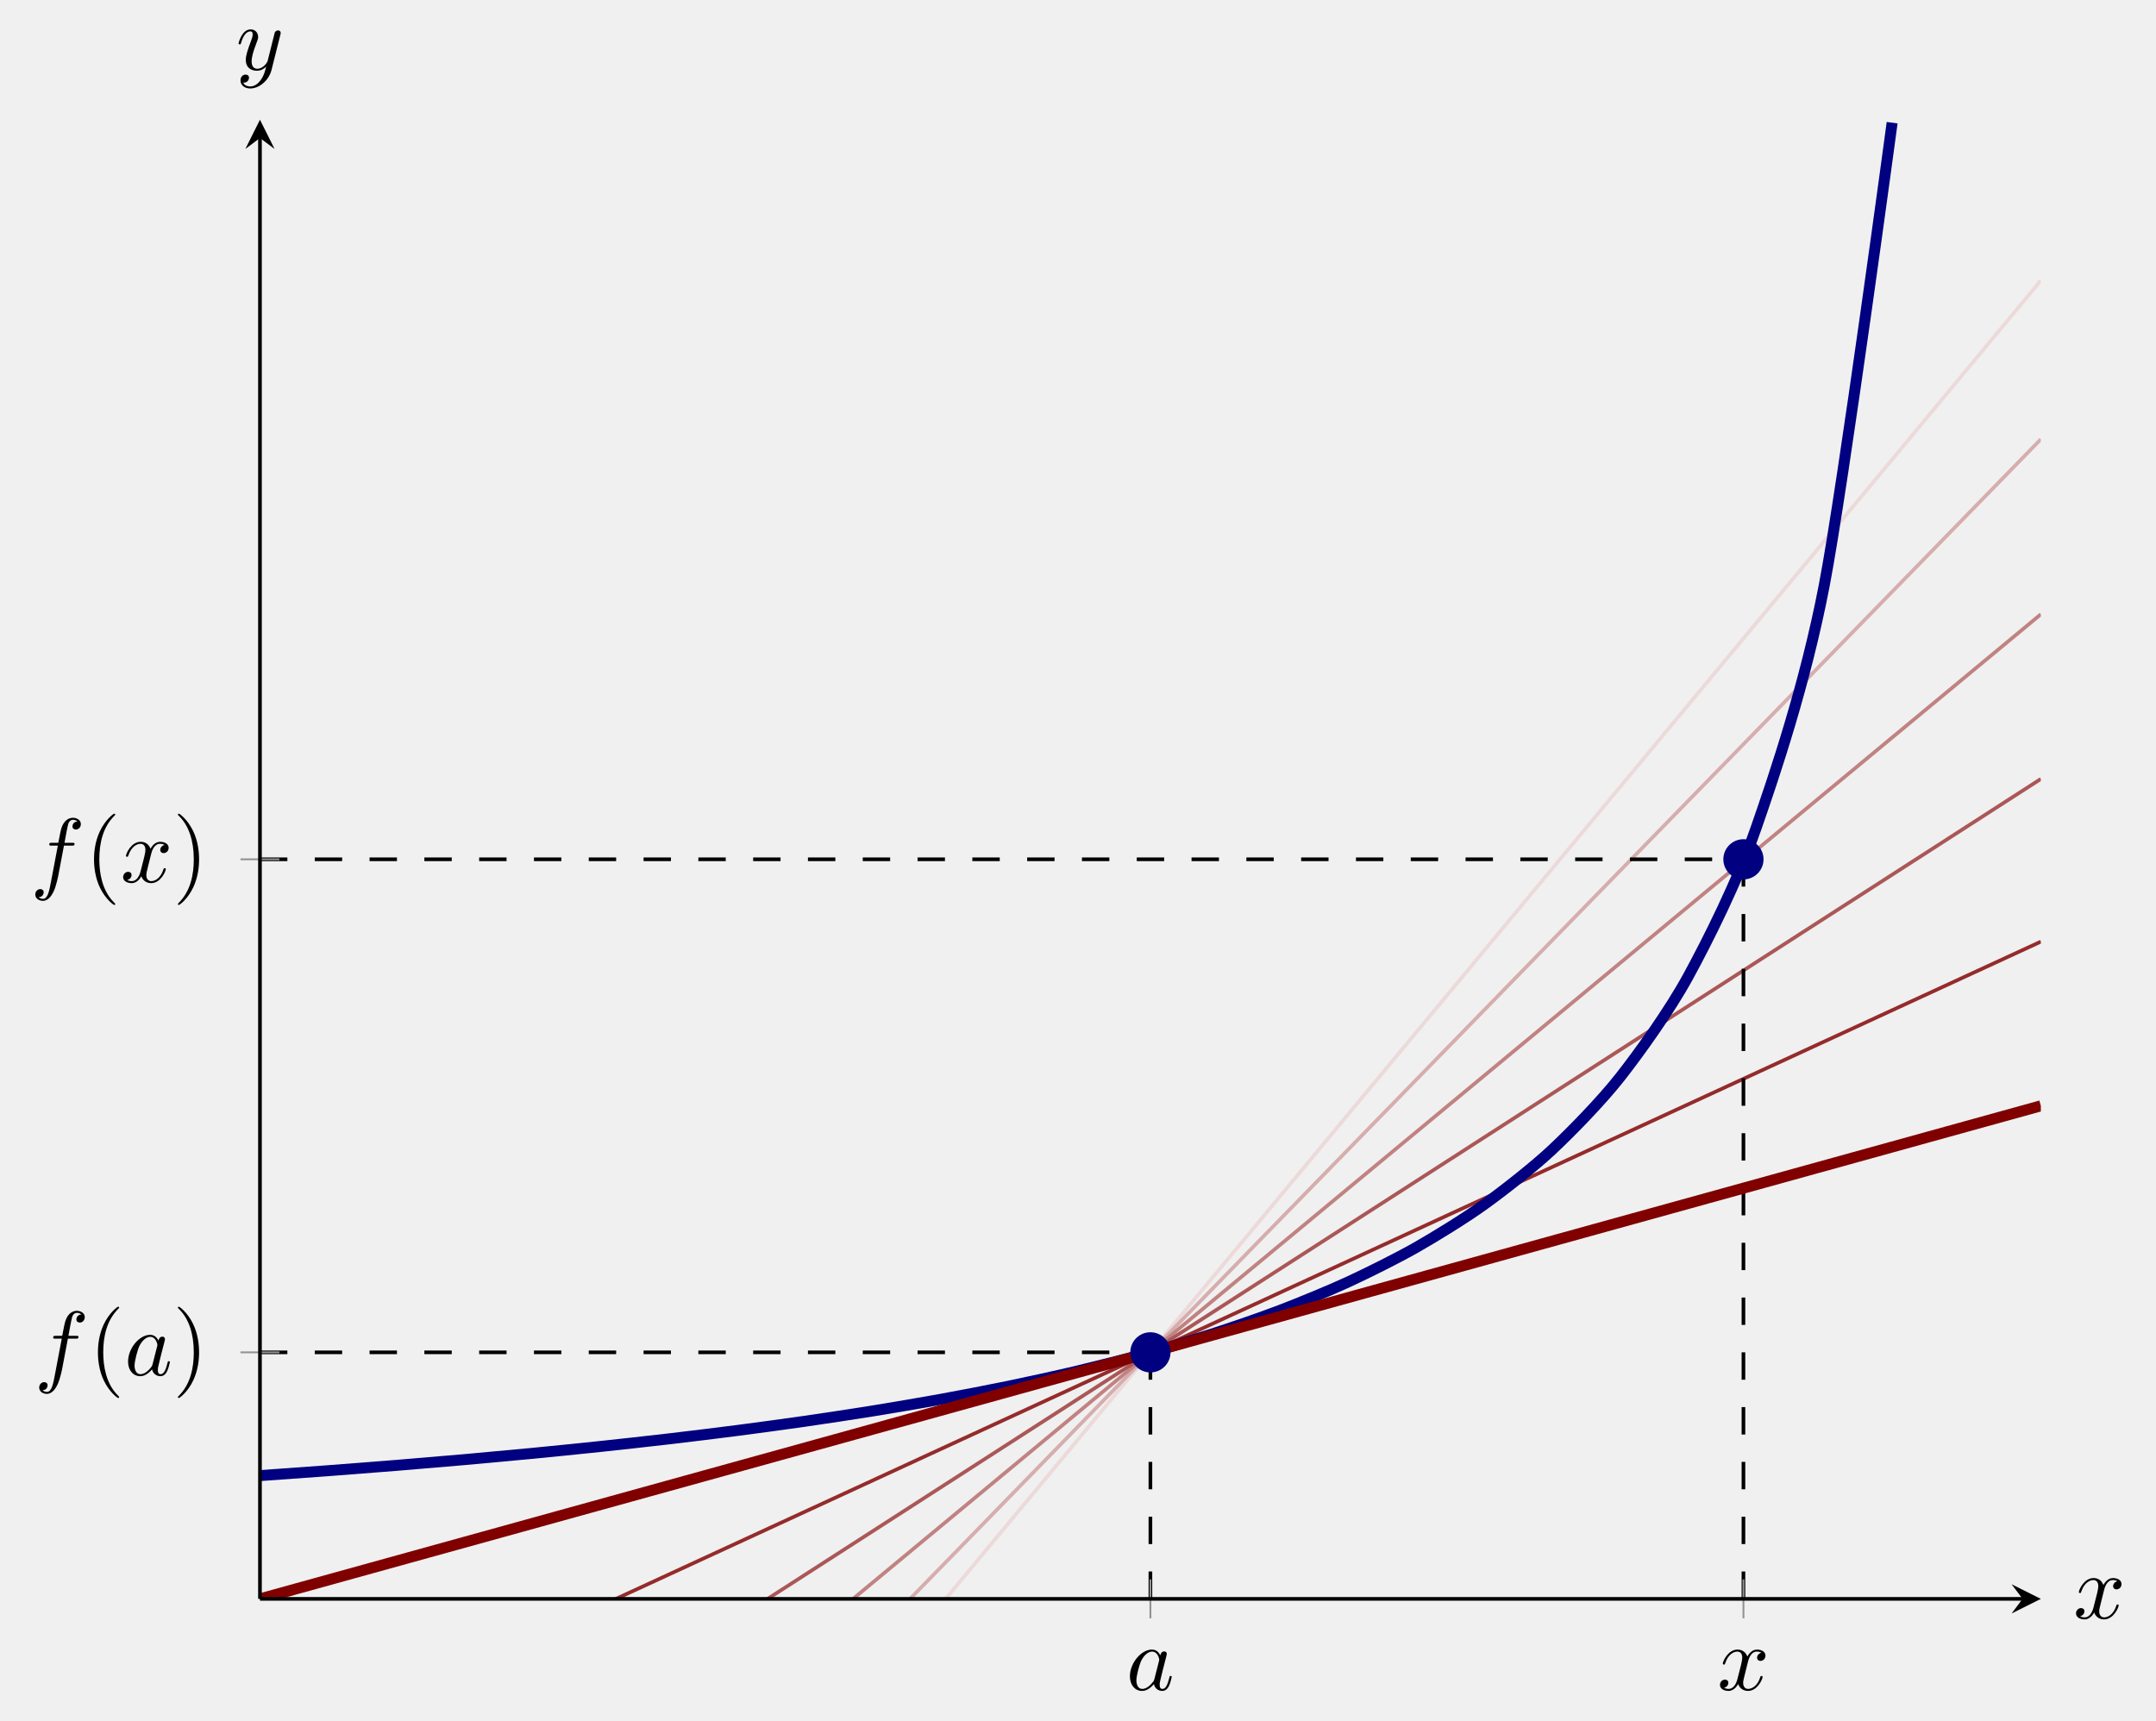
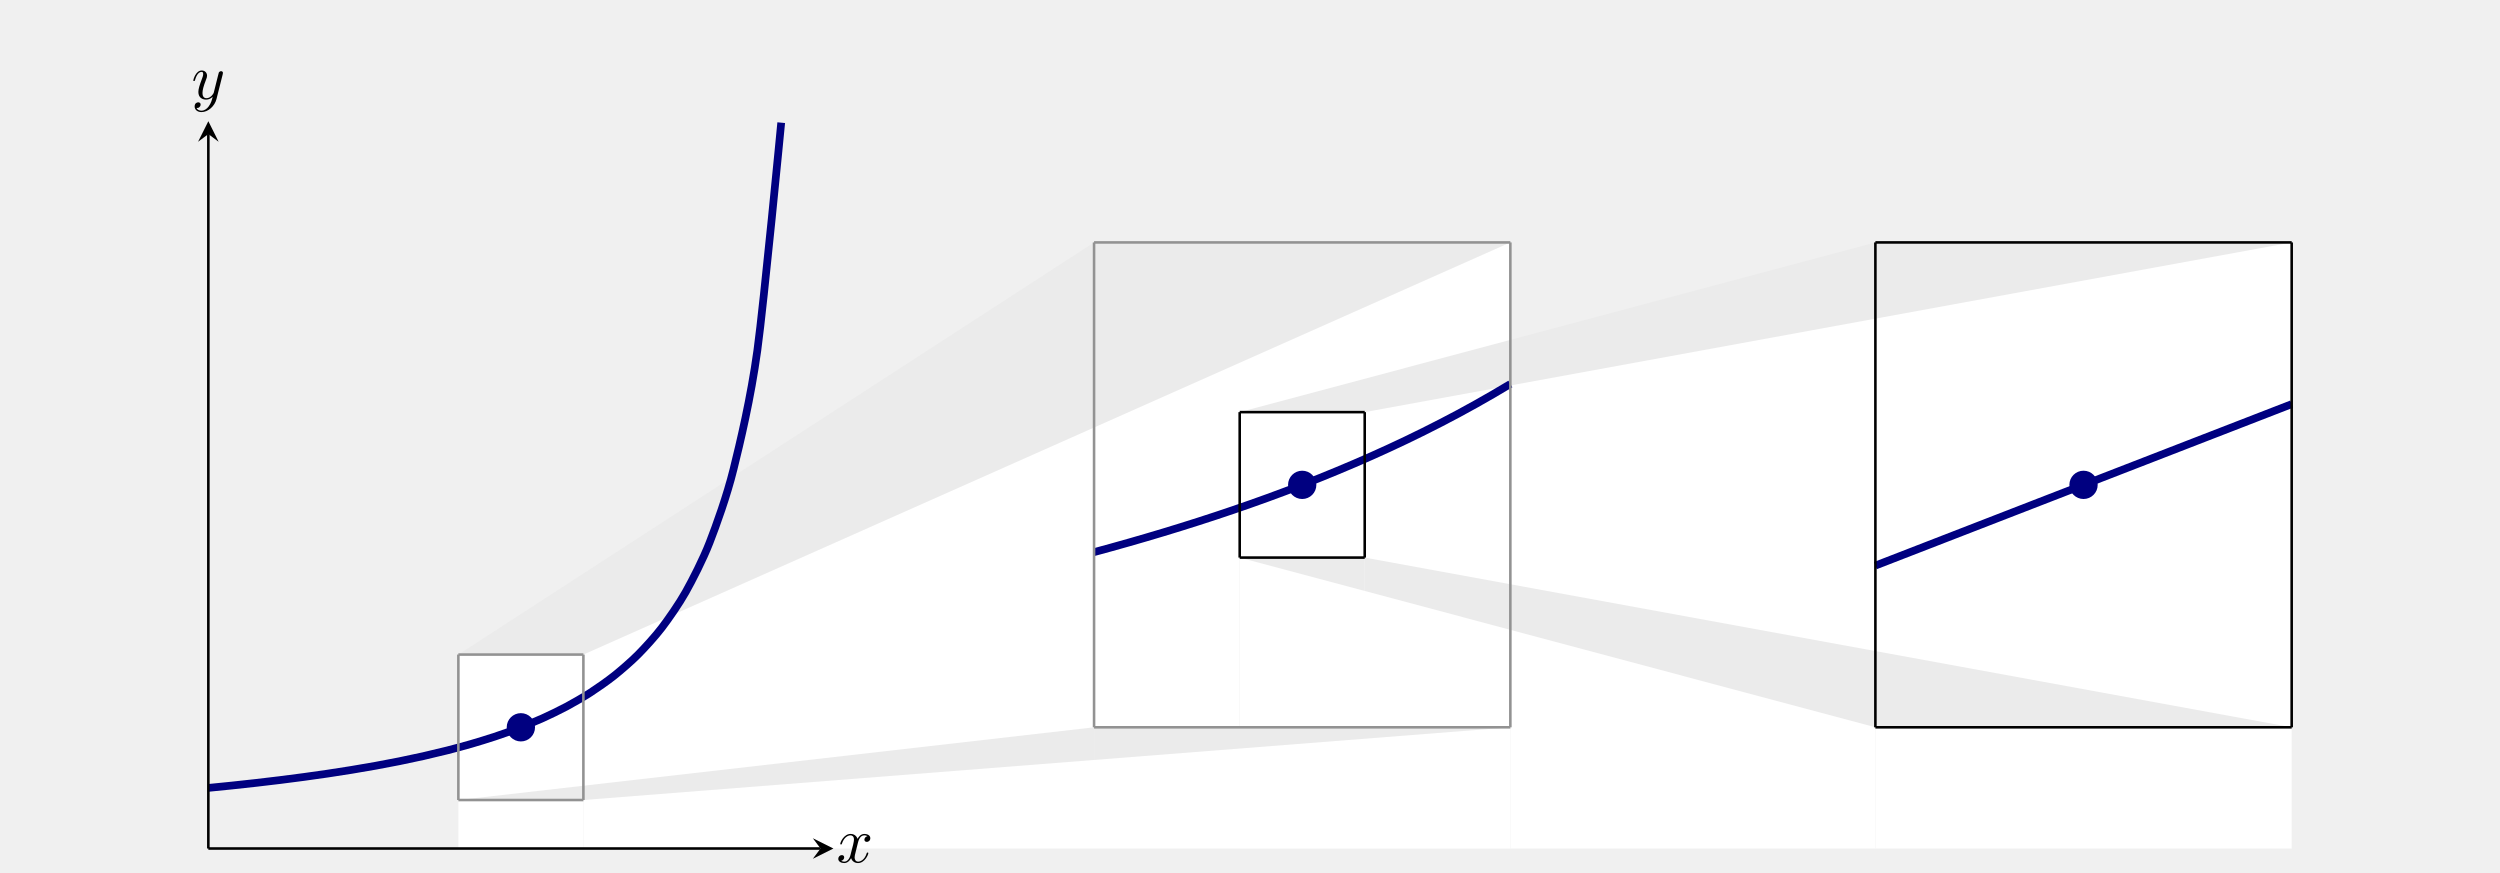
- <svg xmlns="http://www.w3.org/2000/svg" xmlns:xlink="http://www.w3.org/1999/xlink" version="1.1" width="235.196pt" height="187.711pt" viewBox="0 0 235.196 187.711">
+ <svg xmlns="http://www.w3.org/2000/svg" xmlns:xlink="http://www.w3.org/1999/xlink" version="1.1" width="387.173pt" height="135.163pt" viewBox="0 0 387.173 135.163">
  <clipPath id="cp0">
-     <path transform="matrix(1,0,0,-1,28.359,264.51)" d="M 0 90.056 L 194.274 90.056 L 194.274 251.446 L 0 251.446 Z " />
+     <path transform="matrix(1,0,0,-1,32.266,135.163)" d="M -32.266 0 L 354.911 0 L 354.911 135.165 L -32.266 135.165 Z " />
  </clipPath>
  <g clip-path="url(#cp0)">
-     <path transform="matrix(1,0,0,-1,28.359,264.51)" stroke-width=".399" stroke-linecap="butt" stroke-miterlimit="10" stroke-linejoin="miter" fill="none" stroke="#ecd9d9" d="M 0 0 L 8.095 9.746 L 16.19 19.492 L 24.284 29.238 L 32.379 38.985 L 40.474 48.731 L 48.569 58.477 L 56.663 68.223 L 64.758 77.969 L 72.853 87.715 L 80.948 97.461 L 89.042 107.207 L 97.137 116.954 L 105.232 126.7 L 113.327 136.446 L 121.421 146.192 L 129.516 155.938 L 137.611 165.684 L 145.706 175.43 L 153.801 185.177 L 161.895 194.923 L 169.99 204.669 L 178.085 214.415 L 186.18 224.161 L 194.274 233.907 " />
-     <path transform="matrix(1,0,0,-1,28.359,264.51)" stroke-width=".399" stroke-linecap="butt" stroke-miterlimit="10" stroke-linejoin="miter" fill="none" stroke="#d6adad" d="M 0 17.323 L 8.095 25.625 L 16.19 33.928 L 24.284 42.23 L 32.379 50.533 L 40.474 58.836 L 48.569 67.138 L 56.663 75.441 L 64.758 83.743 L 72.853 92.046 L 80.948 100.349 L 89.042 108.651 L 97.137 116.954 L 105.232 125.256 L 113.327 133.559 L 121.421 141.862 L 129.516 150.164 L 137.611 158.467 L 145.706 166.769 L 153.801 175.072 L 161.895 183.374 L 169.99 191.677 L 178.085 199.98 L 186.18 208.282 L 194.274 216.585 " />
-     <path transform="matrix(1,0,0,-1,28.359,264.51)" stroke-width=".399" stroke-linecap="butt" stroke-miterlimit="10" stroke-linejoin="miter" fill="none" stroke="#c18282" d="M 0 36.42 L 8.095 43.132 L 16.19 49.843 L 24.284 56.554 L 32.379 63.265 L 40.474 69.976 L 48.569 76.687 L 56.663 83.398 L 64.758 90.109 L 72.853 96.82 L 80.948 103.532 L 89.042 110.243 L 97.137 116.954 L 105.232 123.665 L 113.327 130.376 L 121.421 137.087 L 129.516 143.798 L 137.611 150.509 L 145.706 157.221 L 153.801 163.932 L 161.895 170.643 L 169.99 177.354 L 178.085 184.065 L 186.18 190.776 L 194.274 197.487 " />
-     <path transform="matrix(1,0,0,-1,28.359,264.51)" stroke-width=".399" stroke-linecap="butt" stroke-miterlimit="10" stroke-linejoin="miter" fill="none" stroke="#ab5757" d="M 0 54.389 L 8.095 59.602 L 16.19 64.816 L 24.284 70.03 L 32.379 75.244 L 40.474 80.457 L 48.569 85.671 L 56.663 90.885 L 64.758 96.099 L 72.853 101.313 L 80.948 106.526 L 89.042 111.74 L 97.137 116.954 L 105.232 122.168 L 113.327 127.381 L 121.421 132.595 L 129.516 137.809 L 137.611 143.023 L 145.706 148.237 L 153.801 153.45 L 161.895 158.664 L 169.99 163.878 L 178.085 169.092 L 186.18 174.305 L 194.274 179.519 " />
-     <path transform="matrix(1,0,0,-1,28.359,264.51)" stroke-width=".399" stroke-linecap="butt" stroke-miterlimit="10" stroke-linejoin="miter" fill="none" stroke="#952b2b" d="M 0 72.141 L 8.095 75.876 L 16.19 79.61 L 24.284 83.345 L 32.379 87.079 L 40.474 90.813 L 48.569 94.548 L 56.663 98.282 L 64.758 102.016 L 72.853 105.751 L 80.948 109.485 L 89.042 113.22 L 97.137 116.954 L 105.232 120.688 L 113.327 124.423 L 121.421 128.157 L 129.516 131.892 L 137.611 135.626 L 145.706 139.36 L 153.801 143.095 L 161.895 146.829 L 169.99 150.563 L 178.085 154.298 L 186.18 158.032 L 194.274 161.766 " />
-     <path transform="matrix(1,0,0,-1,28.359,264.51)" stroke-width=".399" stroke-linecap="butt" stroke-dasharray="2.989,2.989" stroke-miterlimit="10" stroke-linejoin="miter" fill="none" stroke="#000000" d="M 97.138 90.056 L 97.138 116.954 " />
-     <path transform="matrix(1,0,0,-1,28.359,264.51)" stroke-width=".399" stroke-linecap="butt" stroke-dasharray="2.989,2.989" stroke-miterlimit="10" stroke-linejoin="miter" fill="none" stroke="#000000" d="M 0 116.954 L 97.138 116.954 " />
-     <path transform="matrix(1,0,0,-1,28.359,264.51)" stroke-width=".399" stroke-linecap="butt" stroke-dasharray="2.989,2.989" stroke-miterlimit="10" stroke-linejoin="miter" fill="none" stroke="#000000" d="M 0 170.751 L 161.831 170.751 " />
-     <path transform="matrix(1,0,0,-1,28.359,264.51)" stroke-width=".399" stroke-linecap="butt" stroke-dasharray="2.989,2.989" stroke-miterlimit="10" stroke-linejoin="miter" fill="none" stroke="#000000" d="M 161.831 90.056 L 161.831 170.751 " />
-     <path transform="matrix(1,0,0,-1,28.359,264.51)" stroke-width="1.196" stroke-linecap="butt" stroke-miterlimit="10" stroke-linejoin="miter" fill="none" stroke="#000080" d="M 0 103.505 C 0 103.505 5.36 103.884 7.419 104.039 C 9.478 104.193 12.779 104.45 14.838 104.617 C 16.896 104.784 20.198 105.063 22.257 105.245 C 24.315 105.427 27.617 105.73 29.676 105.929 C 31.734 106.128 35.036 106.461 37.094 106.679 C 39.153 106.897 42.455 107.262 44.513 107.502 C 46.572 107.742 49.873 108.145 51.932 108.411 C 53.991 108.677 57.292 109.125 59.351 109.421 C 61.41 109.717 64.711 110.216 66.77 110.548 C 68.829 110.88 72.13 111.44 74.189 111.814 C 76.248 112.189 79.549 112.821 81.608 113.246 C 83.666 113.672 86.968 114.393 89.027 114.881 C 91.085 115.369 94.387 116.198 96.445 116.764 C 98.504 117.329 101.806 118.293 103.864 118.955 C 105.923 119.618 109.225 120.753 111.283 121.54 C 113.342 122.328 116.643 123.68 118.702 124.631 C 120.761 125.582 124.062 127.222 126.121 128.394 C 128.18 129.566 131.481 131.597 133.54 133.077 C 135.599 134.557 138.9 137.132 140.959 139.062 C 143.017 140.991 146.319 144.362 148.378 146.983 C 150.436 149.605 153.738 154.185 155.797 157.958 C 157.855 161.731 161.157 168.264 163.215 174.178 C 165.274 180.091 168.576 189.902 170.634 200.578 C 172.693 211.255 178.053 251.123 178.053 251.123 " />
-     <path transform="matrix(1,0,0,-1,28.359,264.51)" stroke-width="1.196" stroke-linecap="butt" stroke-miterlimit="10" stroke-linejoin="miter" fill="none" stroke="#800000" d="M 0 90.056 C 0 90.056 5.848 91.675 8.095 92.297 C 10.341 92.919 13.943 93.917 16.19 94.539 C 18.436 95.161 22.038 96.158 24.284 96.78 C 26.531 97.402 30.133 98.4 32.379 99.022 C 34.625 99.644 38.228 100.641 40.474 101.263 C 42.72 101.885 46.322 102.883 48.569 103.505 C 50.815 104.127 54.417 105.124 56.663 105.746 C 58.91 106.368 62.512 107.366 64.758 107.988 C 67.004 108.61 70.607 109.607 72.853 110.229 C 75.099 110.851 78.701 111.849 80.948 112.471 C 83.194 113.093 86.796 114.091 89.042 114.713 C 91.289 115.335 94.891 116.332 97.137 116.954 C 99.383 117.576 102.986 118.574 105.232 119.196 C 107.478 119.818 111.08 120.815 113.327 121.437 C 115.573 122.059 119.175 123.057 121.421 123.679 C 123.668 124.301 127.27 125.298 129.516 125.92 C 131.762 126.542 135.365 127.54 137.611 128.162 C 139.857 128.784 143.46 129.781 145.706 130.403 C 147.952 131.025 151.554 132.023 153.801 132.645 C 156.047 133.267 159.649 134.264 161.895 134.886 C 164.142 135.508 167.744 136.506 169.99 137.128 C 172.236 137.75 175.839 138.747 178.085 139.369 C 180.331 139.991 183.933 140.989 186.18 141.611 C 188.426 142.233 194.274 143.852 194.274 143.852 " />
+     <path transform="matrix(1,0,0,-1,32.266,135.163)" d="M 38.721 33.791 L 137.17 97.619 L 137.17 3.755 L 38.721 3.755 Z " fill="#ebebeb" />
+     <path transform="matrix(1,0,0,-1,32.266,135.163)" d="M 137.17 97.619 L 201.641 97.619 L 201.641 3.755 L 137.17 3.755 Z " fill="#ebebeb" />
+     <path transform="matrix(1,0,0,-1,32.266,135.163)" d="M 58.082 33.791 L 201.641 97.619 L 201.641 3.755 L 58.082 3.755 Z " fill="#ffffff" />
+     <path transform="matrix(1,0,0,-1,32.266,135.163)" d="M 38.721 33.791 L 58.082 33.791 L 58.082 3.755 L 38.721 3.755 Z " fill="#ffffff" />
+     <path transform="matrix(1,0,0,-1,32.266,135.163)" d="M 159.725 71.337 L 258.174 97.619 L 258.174 3.755 L 159.725 3.755 Z " fill="#ebebeb" />
+     <path transform="matrix(1,0,0,-1,32.266,135.163)" d="M 258.174 97.619 L 322.645 97.619 L 322.645 3.755 L 258.174 3.755 Z " fill="#ebebeb" />
+     <path transform="matrix(1,0,0,-1,32.266,135.163)" d="M 179.086 71.337 L 322.645 97.619 L 322.645 3.755 L 179.086 3.755 Z " fill="#ffffff" />
+     <path transform="matrix(1,0,0,-1,32.266,135.163)" d="M 159.725 71.337 L 179.086 71.337 L 179.086 3.755 L 159.725 3.755 Z " fill="#ffffff" />
+     <path transform="matrix(1,0,0,-1,32.266,135.163)" d="M 179.086 48.81 L 322.645 22.527 L 322.645 3.755 L 179.086 3.755 Z " fill="#ebebeb" />
+     <path transform="matrix(1,0,0,-1,32.266,135.163)" d="M 159.725 48.81 L 179.086 48.81 L 179.086 3.755 L 159.725 3.755 Z " fill="#ebebeb" />
+     <path transform="matrix(1,0,0,-1,32.266,135.163)" d="M 159.725 48.81 L 258.174 22.527 L 258.174 3.755 L 159.725 3.755 Z " fill="#ffffff" />
+     <path transform="matrix(1,0,0,-1,32.266,135.163)" d="M 258.174 22.527 L 322.645 22.527 L 322.645 3.755 L 258.174 3.755 Z " fill="#ffffff" />
+     <path transform="matrix(1,0,0,-1,32.266,135.163)" d="M 38.721 11.264 L 137.17 22.527 L 137.17 3.755 L 38.721 3.755 Z " fill="#ebebeb" />
+     <path transform="matrix(1,0,0,-1,32.266,135.163)" d="M 137.17 22.527 L 201.641 22.527 L 201.641 3.755 L 137.17 3.755 Z " fill="#ebebeb" />
+     <path transform="matrix(1,0,0,-1,32.266,135.163)" d="M 58.082 11.264 L 201.641 22.527 L 201.641 3.755 L 58.082 3.755 Z " fill="#ffffff" />
+     <path transform="matrix(1,0,0,-1,32.266,135.163)" d="M 38.721 11.264 L 58.082 11.264 L 58.082 3.755 L 38.721 3.755 Z " fill="#ffffff" />
+     <path transform="matrix(1,0,0,-1,32.266,135.163)" stroke-width="1.196" stroke-linecap="butt" stroke-miterlimit="10" stroke-linejoin="miter" fill="none" stroke="#000080" d="M 0 13.141 C 0 13.141 2.671 13.406 3.697 13.513 C 4.722 13.621 6.368 13.8 7.393 13.917 C 8.419 14.034 10.064 14.228 11.09 14.355 C 12.116 14.482 13.761 14.694 14.787 14.833 C 15.812 14.972 17.458 15.204 18.483 15.356 C 19.509 15.509 21.154 15.763 22.18 15.931 C 23.206 16.098 24.851 16.379 25.877 16.565 C 26.902 16.751 28.548 17.063 29.573 17.27 C 30.599 17.477 32.244 17.825 33.27 18.056 C 34.296 18.288 35.941 18.679 36.967 18.94 C 37.992 19.201 39.638 19.643 40.663 19.94 C 41.689 20.237 43.334 20.74 44.36 21.081 C 45.386 21.421 47.031 22 48.057 22.395 C 49.083 22.789 50.728 23.462 51.753 23.924 C 52.779 24.387 54.424 25.179 55.45 25.728 C 56.476 26.278 58.121 27.222 59.147 27.885 C 60.173 28.549 61.818 29.694 62.843 30.512 C 63.869 31.329 65.514 32.747 66.54 33.78 C 67.566 34.813 69.211 36.61 70.237 37.957 C 71.263 39.304 72.908 41.656 73.933 43.486 C 74.959 45.315 76.604 48.512 77.63 51.145 C 78.656 53.778 80.301 58.338 81.327 62.465 C 82.353 66.592 83.998 73.44 85.023 80.891 C 86.049 88.342 88.72 116.167 88.72 116.167 " />
+     <path transform="matrix(1,0,0,-1,32.266,135.163)" stroke-width="1.196" stroke-linecap="butt" stroke-miterlimit="10" stroke-linejoin="miter" fill="none" stroke="#000080" d="M 137.17 49.653 C 137.17 49.653 139.111 50.181 139.856 50.387 C 140.602 50.594 141.797 50.93 142.543 51.142 C 143.288 51.355 144.483 51.7 145.229 51.919 C 145.974 52.138 147.17 52.493 147.915 52.718 C 148.661 52.944 149.856 53.31 150.601 53.542 C 151.347 53.774 152.542 54.151 153.288 54.39 C 154.033 54.629 155.229 55.018 155.974 55.264 C 156.719 55.511 157.915 55.912 158.66 56.166 C 159.406 56.42 160.601 56.834 161.347 57.096 C 162.092 57.359 163.287 57.786 164.033 58.057 C 164.778 58.328 165.974 58.769 166.719 59.049 C 167.465 59.328 168.66 59.784 169.405 60.073 C 170.151 60.362 171.346 60.833 172.092 61.132 C 172.837 61.431 174.033 61.921 174.778 62.23 C 175.523 62.54 176.719 63.044 177.464 63.364 C 178.21 63.685 179.405 64.208 180.151 64.539 C 180.896 64.871 182.091 65.412 182.837 65.756 C 183.582 66.1 184.778 66.661 185.523 67.017 C 186.269 67.374 187.464 67.957 188.209 68.328 C 188.955 68.698 190.15 69.304 190.896 69.689 C 191.641 70.074 192.837 70.7 193.582 71.101 C 194.327 71.501 195.523 72.157 196.268 72.574 C 197.014 72.991 198.209 73.671 198.955 74.104 C 199.7 74.537 201.641 75.696 201.641 75.696 " />
+     <path transform="matrix(1,0,0,-1,32.266,135.163)" stroke-width="1.196" stroke-linecap="butt" stroke-miterlimit="10" stroke-linejoin="miter" fill="none" stroke="#000080" d="M 258.174 47.571 C 258.174 47.571 260.115 48.323 260.86 48.612 C 261.606 48.902 262.801 49.365 263.547 49.654 C 264.292 49.943 265.487 50.407 266.233 50.696 C 266.978 50.985 268.174 51.449 268.919 51.738 C 269.665 52.027 270.86 52.491 271.605 52.78 C 272.351 53.069 273.546 53.533 274.292 53.822 C 275.037 54.111 276.233 54.575 276.978 54.864 C 277.723 55.153 278.919 55.617 279.664 55.906 C 280.41 56.195 281.605 56.659 282.351 56.948 C 283.096 57.237 284.291 57.7 285.037 57.99 C 285.782 58.279 286.978 58.742 287.723 59.031 C 288.469 59.321 289.664 59.784 290.409 60.073 C 291.155 60.362 292.35 60.826 293.096 61.115 C 293.841 61.404 295.037 61.868 295.782 62.157 C 296.527 62.446 297.723 62.91 298.468 63.199 C 299.214 63.488 300.409 63.952 301.154 64.241 C 301.9 64.53 303.095 64.994 303.841 65.283 C 304.586 65.572 305.782 66.036 306.527 66.325 C 307.272 66.614 308.468 67.077 309.213 67.367 C 309.959 67.656 311.154 68.119 311.9 68.408 C 312.645 68.698 313.84 69.161 314.586 69.45 C 315.331 69.739 316.527 70.203 317.272 70.492 C 318.018 70.781 319.213 71.245 319.958 71.534 C 320.704 71.823 322.645 72.576 322.645 72.576 " />
+     <path transform="matrix(1,0,0,-1,32.266,135.163)" stroke-width=".399" stroke-linecap="butt" stroke-miterlimit="10" stroke-linejoin="miter" fill="none" stroke="#000000" d="M 0 3.755 L 0 114.4 " />
+     <path transform="matrix(0,-1,-1,-0,32.266,20.7634)" d="M 1.993 0 L -1.196 1.594 L 0 0 L -1.196 -1.594 " />
+     <path transform="matrix(1,0,0,-1,32.266,135.163)" stroke-width=".399" stroke-linecap="butt" stroke-miterlimit="10" stroke-linejoin="miter" fill="none" stroke="#000000" d="M 0 3.755 L 94.811 3.755 " />
+     <path transform="matrix(1,0,0,-1,127.0766,131.4084)" d="M 1.993 0 L -1.196 1.594 L 0 0 L -1.196 -1.594 " />
+     <path transform="matrix(1,0,0,-1,32.266,135.163)" stroke-width=".399" stroke-linecap="butt" stroke-miterlimit="10" stroke-linejoin="miter" fill="none" stroke="#929292" d="M 38.721 11.264 L 38.721 33.791 " />
+     <path transform="matrix(1,0,0,-1,32.266,135.163)" stroke-width=".399" stroke-linecap="butt" stroke-miterlimit="10" stroke-linejoin="miter" fill="none" stroke="#929292" d="M 58.082 11.264 L 58.082 33.791 " />
+     <path transform="matrix(1,0,0,-1,32.266,135.163)" stroke-width=".399" stroke-linecap="butt" stroke-miterlimit="10" stroke-linejoin="miter" fill="none" stroke="#929292" d="M 38.721 33.791 L 58.082 33.791 " />
+     <path transform="matrix(1,0,0,-1,32.266,135.163)" stroke-width=".399" stroke-linecap="butt" stroke-miterlimit="10" stroke-linejoin="miter" fill="none" stroke="#929292" d="M 38.721 11.264 L 58.082 11.264 " />
+     <path transform="matrix(1,0,0,-1,32.266,135.163)" stroke-width=".399" stroke-linecap="butt" stroke-miterlimit="10" stroke-linejoin="miter" fill="none" stroke="#929292" d="M 137.17 22.527 L 137.17 97.619 " />
+     <path transform="matrix(1,0,0,-1,32.266,135.163)" stroke-width=".399" stroke-linecap="butt" stroke-miterlimit="10" stroke-linejoin="miter" fill="none" stroke="#929292" d="M 201.641 22.527 L 201.641 97.619 " />
+     <path transform="matrix(1,0,0,-1,32.266,135.163)" stroke-width=".399" stroke-linecap="butt" stroke-miterlimit="10" stroke-linejoin="miter" fill="none" stroke="#929292" d="M 137.17 22.527 L 201.641 22.527 " />
+     <path transform="matrix(1,0,0,-1,32.266,135.163)" stroke-width=".399" stroke-linecap="butt" stroke-miterlimit="10" stroke-linejoin="miter" fill="none" stroke="#929292" d="M 137.17 97.619 L 201.641 97.619 " />
+     <path transform="matrix(1,0,0,-1,32.266,135.163)" stroke-width=".399" stroke-linecap="butt" stroke-miterlimit="10" stroke-linejoin="miter" fill="none" stroke="#000000" d="M 159.725 48.81 L 159.725 71.337 " />
+     <path transform="matrix(1,0,0,-1,32.266,135.163)" stroke-width=".399" stroke-linecap="butt" stroke-miterlimit="10" stroke-linejoin="miter" fill="none" stroke="#000000" d="M 179.086 48.81 L 179.086 71.337 " />
+     <path transform="matrix(1,0,0,-1,32.266,135.163)" stroke-width=".399" stroke-linecap="butt" stroke-miterlimit="10" stroke-linejoin="miter" fill="none" stroke="#000000" d="M 159.725 71.337 L 179.086 71.337 " />
+     <path transform="matrix(1,0,0,-1,32.266,135.163)" stroke-width=".399" stroke-linecap="butt" stroke-miterlimit="10" stroke-linejoin="miter" fill="none" stroke="#000000" d="M 159.725 48.81 L 179.086 48.81 " />
+     <path transform="matrix(1,0,0,-1,32.266,135.163)" stroke-width=".399" stroke-linecap="butt" stroke-miterlimit="10" stroke-linejoin="miter" fill="none" stroke="#000000" d="M 258.174 22.527 L 258.174 97.619 " />
+     <path transform="matrix(1,0,0,-1,32.266,135.163)" stroke-width=".399" stroke-linecap="butt" stroke-miterlimit="10" stroke-linejoin="miter" fill="none" stroke="#000000" d="M 322.645 22.527 L 322.645 97.619 " />
+     <path transform="matrix(1,0,0,-1,32.266,135.163)" stroke-width=".399" stroke-linecap="butt" stroke-miterlimit="10" stroke-linejoin="miter" fill="none" stroke="#000000" d="M 258.174 22.527 L 322.645 22.527 " />
+     <path transform="matrix(1,0,0,-1,32.266,135.163)" stroke-width=".399" stroke-linecap="butt" stroke-miterlimit="10" stroke-linejoin="miter" fill="none" stroke="#000000" d="M 258.174 97.619 L 322.645 97.619 " />
+     <symbol id="font_1_1">
+       <path d="M .305 .313 C .311 .339 .334 .431 .404 .431 C .409 .431 .433 .431 .454 .418 C .426 .413 .406 .388 .406 .364 C .406 .348 .417 .329 .444 .329 C .466 .329 .498 .347 .498 .387 C .498 .439 .439 .453 .405 .453 C .347 .453 .312 .4 .3 .377 C .275 .443 .221 .453 .192 .453 C .088 .453 .031 .324 .031 .299 C .031 .289 .041 .289 .043 .289 C .051 .289 .054 .291 .056 .3 C .09 .406 .156 .431 .19 .431 C .209 .431 .244 .422 .244 .364 C .244 .333 .227 .266 .19 .126 C .174 .064 .139 .022 .095 .022 C .089 .022 .066 .022 .045 .035 C .07 .04 .092 .061 .092 .089 C .092 .116 .07 .124 .055 .124 C .025 .124 0 .098 0 .066 C 0 .02 .05 0 .094 0 C .16 0 .196 .07 .199 .076 C .211 .039 .247 0 .307 0 C .41 0 .467 .129 .467 .154 C .467 .164 .458 .164 .455 .164 C .446 .164 .444 .16 .442 .153 C .409 .046 .341 .022 .309 .022 C .27 .022 .254 .054 .254 .088 C .254 .11 .26 .132 .271 .176 L .305 .313 Z " />
+     </symbol>
+     <use xlink:href="#font_1_1" transform="matrix(9.9626,0,0,-9.9626,129.8229,133.6626)" />
+     <symbol id="font_1_2">
+       <path d="M .457 .586 C .461 .6 .461 .602 .461 .609 C .461 .627 .447 .636 .432 .636 C .422 .636 .406 .63 .397 .615 C .395 .61 .387 .579 .383 .561 C .376 .535 .369 .508 .363 .481 L .318 .301 C .314 .286 .271 .216 .205 .216 C .154 .216 .143 .26 .143 .297 C .143 .343 .16 .405 .194 .493 C .21 .534 .214 .545 .214 .565 C .214 .61 .182 .647 .132 .647 C .037 .647 0 .502 0 .493 C 0 .483 .01 .483 .012 .483 C .022 .483 .023 .485 .028 .501 C .055 .595 .095 .625 .129 .625 C .137 .625 .154 .625 .154 .593 C .154 .568 .144 .542 .137 .523 C .097 .417 .079 .36 .079 .313 C .079 .224 .142 .194 .201 .194 C .24 .194 .274 .211 .302 .239 C .289 .187 .277 .138 .237 .085 C .211 .051 .173 .022 .127 .022 C .113 .022 .068 .025 .051 .064 C .067 .064 .08 .064 .094 .076 C .104 .085 .114 .098 .114 .117 C .114 .148 .087 .152 .077 .152 C .054 .152 .021 .136 .021 .087 C .021 .037 .065 0 .127 0 C .23 0 .333 .091 .361 .204 L .457 .586 Z " />
+     </symbol>
+     <use xlink:href="#font_1_2" transform="matrix(9.9626,0,0,-9.9626,29.93391,17.36033)" />
  </g>
-   <path transform="matrix(1,0,0,-1,28.359,264.51)" stroke-width=".199" stroke-linecap="butt" stroke-miterlimit="10" stroke-linejoin="miter" fill="none" stroke="#929292" d="M 97.138 87.93 L 97.138 92.182 M 161.831 87.93 L 161.831 92.182 " />
-   <path transform="matrix(1,0,0,-1,28.359,264.51)" stroke-width=".199" stroke-linecap="butt" stroke-miterlimit="10" stroke-linejoin="miter" fill="none" stroke="#929292" d="M -2.126 116.954 L 2.126 116.954 M -2.126 170.751 L 2.126 170.751 " />
-   <path transform="matrix(1,0,0,-1,28.359,264.51)" stroke-width=".399" stroke-linecap="butt" stroke-miterlimit="10" stroke-linejoin="miter" fill="none" stroke="#000000" d="M 0 90.056 L 192.282 90.056 " />
-   <path transform="matrix(1,0,0,-1,220.6408,174.4542)" d="M 1.993 0 L -1.196 1.594 L 0 0 L -1.196 -1.594 " />
-   <path transform="matrix(1,0,0,-1,28.359,264.51)" stroke-width=".399" stroke-linecap="butt" stroke-miterlimit="10" stroke-linejoin="miter" fill="none" stroke="#000000" d="M 0 90.056 L 0 249.454 " />
-   <path transform="matrix(0,-1,-1,-0,28.359,15.05649)" d="M 1.993 0 L -1.196 1.594 L 0 0 L -1.196 -1.594 " />
-   <symbol id="font_1_1">
-     <path d="M .333 .389 C .315 .426 .286 .453 .241 .453 C .124 .453 0 .306 0 .16 C 0 .066 .055 0 .133 0 C .153 0 .203 .004 .263 .075 C .271 .033 .306 0 .354 0 C .389 0 .412 .023 .428 .055 C .445 .091 .458 .152 .458 .154 C .458 .164 .449 .164 .446 .164 C .436 .164 .435 .16 .432 .146 C .415 .081 .397 .022 .356 .022 C .329 .022 .326 .048 .326 .068 C .326 .09 .328 .098 .339 .142 C .35 .184 .352 .194 .361 .232 L .397 .372 C .404 .4 .404 .402 .404 .406 C .404 .423 .392 .433 .375 .433 C .351 .433 .336 .411 .333 .389 M .268 .13 C .263 .112 .263 .11 .248 .093 C .204 .038 .163 .022 .135 .022 C .085 .022 .071 .077 .071 .116 C .071 .166 .103 .289 .126 .335 C .157 .394 .202 .431 .242 .431 C .307 .431 .321 .349 .321 .343 C .321 .337 .319 .331 .318 .326 L .268 .13 Z " />
-   </symbol>
-   <use xlink:href="#font_1_1" transform="matrix(9.9626,0,0,-9.9626,123.2605,184.4996)" />
-   <symbol id="font_1_3">
-     <path d="M .305 .313 C .311 .339 .334 .431 .404 .431 C .409 .431 .433 .431 .454 .418 C .426 .413 .406 .388 .406 .364 C .406 .348 .417 .329 .444 .329 C .466 .329 .498 .347 .498 .387 C .498 .439 .439 .453 .405 .453 C .347 .453 .312 .4 .3 .377 C .275 .443 .221 .453 .192 .453 C .088 .453 .031 .324 .031 .299 C .031 .289 .041 .289 .043 .289 C .051 .289 .054 .291 .056 .3 C .09 .406 .156 .431 .19 .431 C .209 .431 .244 .422 .244 .364 C .244 .333 .227 .266 .19 .126 C .174 .064 .139 .022 .095 .022 C .089 .022 .066 .022 .045 .035 C .07 .04 .092 .061 .092 .089 C .092 .116 .07 .124 .055 .124 C .025 .124 0 .098 0 .066 C 0 .02 .05 0 .094 0 C .16 0 .196 .07 .199 .076 C .211 .039 .247 0 .307 0 C .41 0 .467 .129 .467 .154 C .467 .164 .458 .164 .455 .164 C .446 .164 .444 .16 .442 .153 C .409 .046 .341 .022 .309 .022 C .27 .022 .254 .054 .254 .088 C .254 .11 .26 .132 .271 .176 L .305 .313 Z " />
-   </symbol>
-   <use xlink:href="#font_1_3" transform="matrix(9.9626,0,0,-9.9626,187.6299,184.4996)" />
-   <symbol id="font_1_2">
-     <path d="M .314 .605 L .4 .605 C .42 .605 .43 .605 .43 .625 C .43 .636 .42 .636 .403 .636 L .32 .636 L .341 .75 C .345 .771 .359 .842 .365 .854 C .374 .873 .391 .888 .412 .888 C .416 .888 .442 .888 .461 .87 C .417 .866 .407 .831 .407 .816 C .407 .793 .425 .781 .444 .781 C .47 .781 .499 .803 .499 .841 C .499 .887 .453 .91 .412 .91 C .378 .91 .315 .892 .285 .793 C .279 .772 .276 .762 .252 .636 L .183 .636 C .164 .636 .153 .636 .153 .617 C .153 .605 .162 .605 .181 .605 L .247 .605 L .172 .21 C .154 .113 .137 .022 .085 .022 C .081 .022 .056 .022 .037 .04 C .083 .043 .092 .079 .092 .094 C .092 .117 .074 .129 .055 .129 C .029 .129 0 .107 0 .069 C 0 .024 .044 0 .085 0 C .14 0 .18 .059 .198 .097 C .23 .16 .253 .281 .254 .288 L .314 .605 Z " />
-   </symbol>
-   <use xlink:href="#font_1_2" transform="matrix(9.9626,0,0,-9.9626,4.276017,152.0903)" />
-   <symbol id="font_2_1">
-     <path d="M .232 .01 C .232 .013 .232 .015 .215 .032 C .09 .158 .058 .347 .058 .5 C .058 .674 .096 .848 .219 .973 C .232 .985 .232 .987 .232 .99 C .232 .997 .228 1 .222 1 C .212 1 .122 .932 .063 .805 C .012 .695 0 .584 0 .5 C 0 .422 .011 .301 .066 .188 C .126 .065 .212 0 .222 0 C .228 0 .232 .003 .232 .01 Z " />
-   </symbol>
-   <use xlink:href="#font_2_1" transform="matrix(9.9626,0,0,-9.9626,10.6843,152.5386)" />
-   <use xlink:href="#font_1_1" transform="matrix(9.9626,0,0,-9.9626,13.9715,150.1576)" />
-   <symbol id="font_2_2">
-     <path d="M .232 .5 C .232 .578 .221 .699 .166 .812 C .106 .935 .02 1 .01 1 C .004 1 0 .996 0 .99 C 0 .987 0 .985 .019 .967 C .117 .868 .174 .709 .174 .5 C .174 .329 .137 .153 .013 .027 C 0 .015 0 .013 0 .01 C 0 .004 .004 0 .01 0 C .02 0 .11 .068 .169 .195 C .22 .305 .232 .416 .232 .5 Z " />
-   </symbol>
-   <use xlink:href="#font_2_2" transform="matrix(9.9626,0,0,-9.9626,19.40687,152.5386)" />
-   <use xlink:href="#font_1_2" transform="matrix(9.9626,0,0,-9.9626,3.849017,98.29435)" />
-   <use xlink:href="#font_2_1" transform="matrix(9.9626,0,0,-9.9626,10.2563,98.74266)" />
-   <use xlink:href="#font_1_3" transform="matrix(9.9626,0,0,-9.9626,13.43392,96.3616)" />
-   <use xlink:href="#font_2_2" transform="matrix(9.9626,0,0,-9.9626,19.40687,98.74266)" />
-   <path transform="matrix(1,0,0,-1,28.359,264.51)" d="M 163.824 170.751 C 163.824 171.851 162.932 172.743 161.831 172.743 C 160.731 172.743 159.839 171.851 159.839 170.751 C 159.839 169.65 160.731 168.758 161.831 168.758 C 162.932 168.758 163.824 169.65 163.824 170.751 Z M 161.831 170.751 " fill="#000080" />
-   <path transform="matrix(1,0,0,-1,28.359,264.51)" stroke-width=".399" stroke-linecap="butt" stroke-miterlimit="10" stroke-linejoin="miter" fill="none" stroke="#000080" d="M 163.824 170.751 C 163.824 171.851 162.932 172.743 161.831 172.743 C 160.731 172.743 159.839 171.851 159.839 170.751 C 159.839 169.65 160.731 168.758 161.831 168.758 C 162.932 168.758 163.824 169.65 163.824 170.751 Z M 161.831 170.751 " />
-   <path transform="matrix(1,0,0,-1,28.359,264.51)" d="M 99.13 116.954 C 99.13 118.055 98.238 118.947 97.138 118.947 C 96.037 118.947 95.145 118.055 95.145 116.954 C 95.145 115.854 96.037 114.962 97.138 114.962 C 98.238 114.962 99.13 115.854 99.13 116.954 Z M 97.138 116.954 " fill="#000080" />
-   <path transform="matrix(1,0,0,-1,28.359,264.51)" stroke-width=".399" stroke-linecap="butt" stroke-miterlimit="10" stroke-linejoin="miter" fill="none" stroke="#000080" d="M 99.13 116.954 C 99.13 118.055 98.238 118.947 97.138 118.947 C 96.037 118.947 95.145 118.055 95.145 116.954 C 95.145 115.854 96.037 114.962 97.138 114.962 C 98.238 114.962 99.13 115.854 99.13 116.954 Z M 97.138 116.954 " />
-   <use xlink:href="#font_1_3" transform="matrix(9.9626,0,0,-9.9626,226.4709,176.6956)" />
-   <symbol id="font_1_4">
-     <path d="M .457 .586 C .461 .6 .461 .602 .461 .609 C .461 .627 .447 .636 .432 .636 C .422 .636 .406 .63 .397 .615 C .395 .61 .387 .579 .383 .561 C .376 .535 .369 .508 .363 .481 L .318 .301 C .314 .286 .271 .216 .205 .216 C .154 .216 .143 .26 .143 .297 C .143 .343 .16 .405 .194 .493 C .21 .534 .214 .545 .214 .565 C .214 .61 .182 .647 .132 .647 C .037 .647 0 .502 0 .493 C 0 .483 .01 .483 .012 .483 C .022 .483 .023 .485 .028 .501 C .055 .595 .095 .625 .129 .625 C .137 .625 .154 .625 .154 .593 C .154 .568 .144 .542 .137 .523 C .097 .417 .079 .36 .079 .313 C .079 .224 .142 .194 .201 .194 C .24 .194 .274 .211 .302 .239 C .289 .187 .277 .138 .237 .085 C .211 .051 .173 .022 .127 .022 C .113 .022 .068 .025 .051 .064 C .067 .064 .08 .064 .094 .076 C .104 .085 .114 .098 .114 .117 C .114 .148 .087 .152 .077 .152 C .054 .152 .021 .136 .021 .087 C .021 .037 .065 0 .127 0 C .23 0 .333 .091 .361 .204 L .457 .586 Z " />
-   </symbol>
-   <use xlink:href="#font_1_4" transform="matrix(9.9626,0,0,-9.9626,26.02691,9.652349)" />
+   <path transform="matrix(1,0,0,-1,32.266,135.163)" d="M 50.394 22.527 C 50.394 23.628 49.502 24.52 48.402 24.52 C 47.301 24.52 46.409 23.628 46.409 22.527 C 46.409 21.427 47.301 20.535 48.402 20.535 C 49.502 20.535 50.394 21.427 50.394 22.527 Z M 48.402 22.527 " fill="#000080" />
+   <path transform="matrix(1,0,0,-1,32.266,135.163)" stroke-width=".399" stroke-linecap="butt" stroke-miterlimit="10" stroke-linejoin="miter" fill="none" stroke="#000080" d="M 50.394 22.527 C 50.394 23.628 49.502 24.52 48.402 24.52 C 47.301 24.52 46.409 23.628 46.409 22.527 C 46.409 21.427 47.301 20.535 48.402 20.535 C 49.502 20.535 50.394 21.427 50.394 22.527 Z M 48.402 22.527 " />
+   <path transform="matrix(1,0,0,-1,32.266,135.163)" d="M 171.398 60.073 C 171.398 61.174 170.506 62.066 169.406 62.066 C 168.305 62.066 167.413 61.174 167.413 60.073 C 167.413 58.973 168.305 58.081 169.406 58.081 C 170.506 58.081 171.398 58.973 171.398 60.073 Z M 169.406 60.073 " fill="#000080" />
+   <path transform="matrix(1,0,0,-1,32.266,135.163)" stroke-width=".399" stroke-linecap="butt" stroke-miterlimit="10" stroke-linejoin="miter" fill="none" stroke="#000080" d="M 171.398 60.073 C 171.398 61.174 170.506 62.066 169.406 62.066 C 168.305 62.066 167.413 61.174 167.413 60.073 C 167.413 58.973 168.305 58.081 169.406 58.081 C 170.506 58.081 171.398 58.973 171.398 60.073 Z M 169.406 60.073 " />
+   <path transform="matrix(1,0,0,-1,32.266,135.163)" d="M 292.402 60.073 C 292.402 61.174 291.51 62.066 290.409 62.066 C 289.309 62.066 288.417 61.174 288.417 60.073 C 288.417 58.973 289.309 58.081 290.409 58.081 C 291.51 58.081 292.402 58.973 292.402 60.073 Z M 290.409 60.073 " fill="#000080" />
+   <path transform="matrix(1,0,0,-1,32.266,135.163)" stroke-width=".399" stroke-linecap="butt" stroke-miterlimit="10" stroke-linejoin="miter" fill="none" stroke="#000080" d="M 292.402 60.073 C 292.402 61.174 291.51 62.066 290.409 62.066 C 289.309 62.066 288.417 61.174 288.417 60.073 C 288.417 58.973 289.309 58.081 290.409 58.081 C 291.51 58.081 292.402 58.973 292.402 60.073 Z M 290.409 60.073 " />
</svg>
